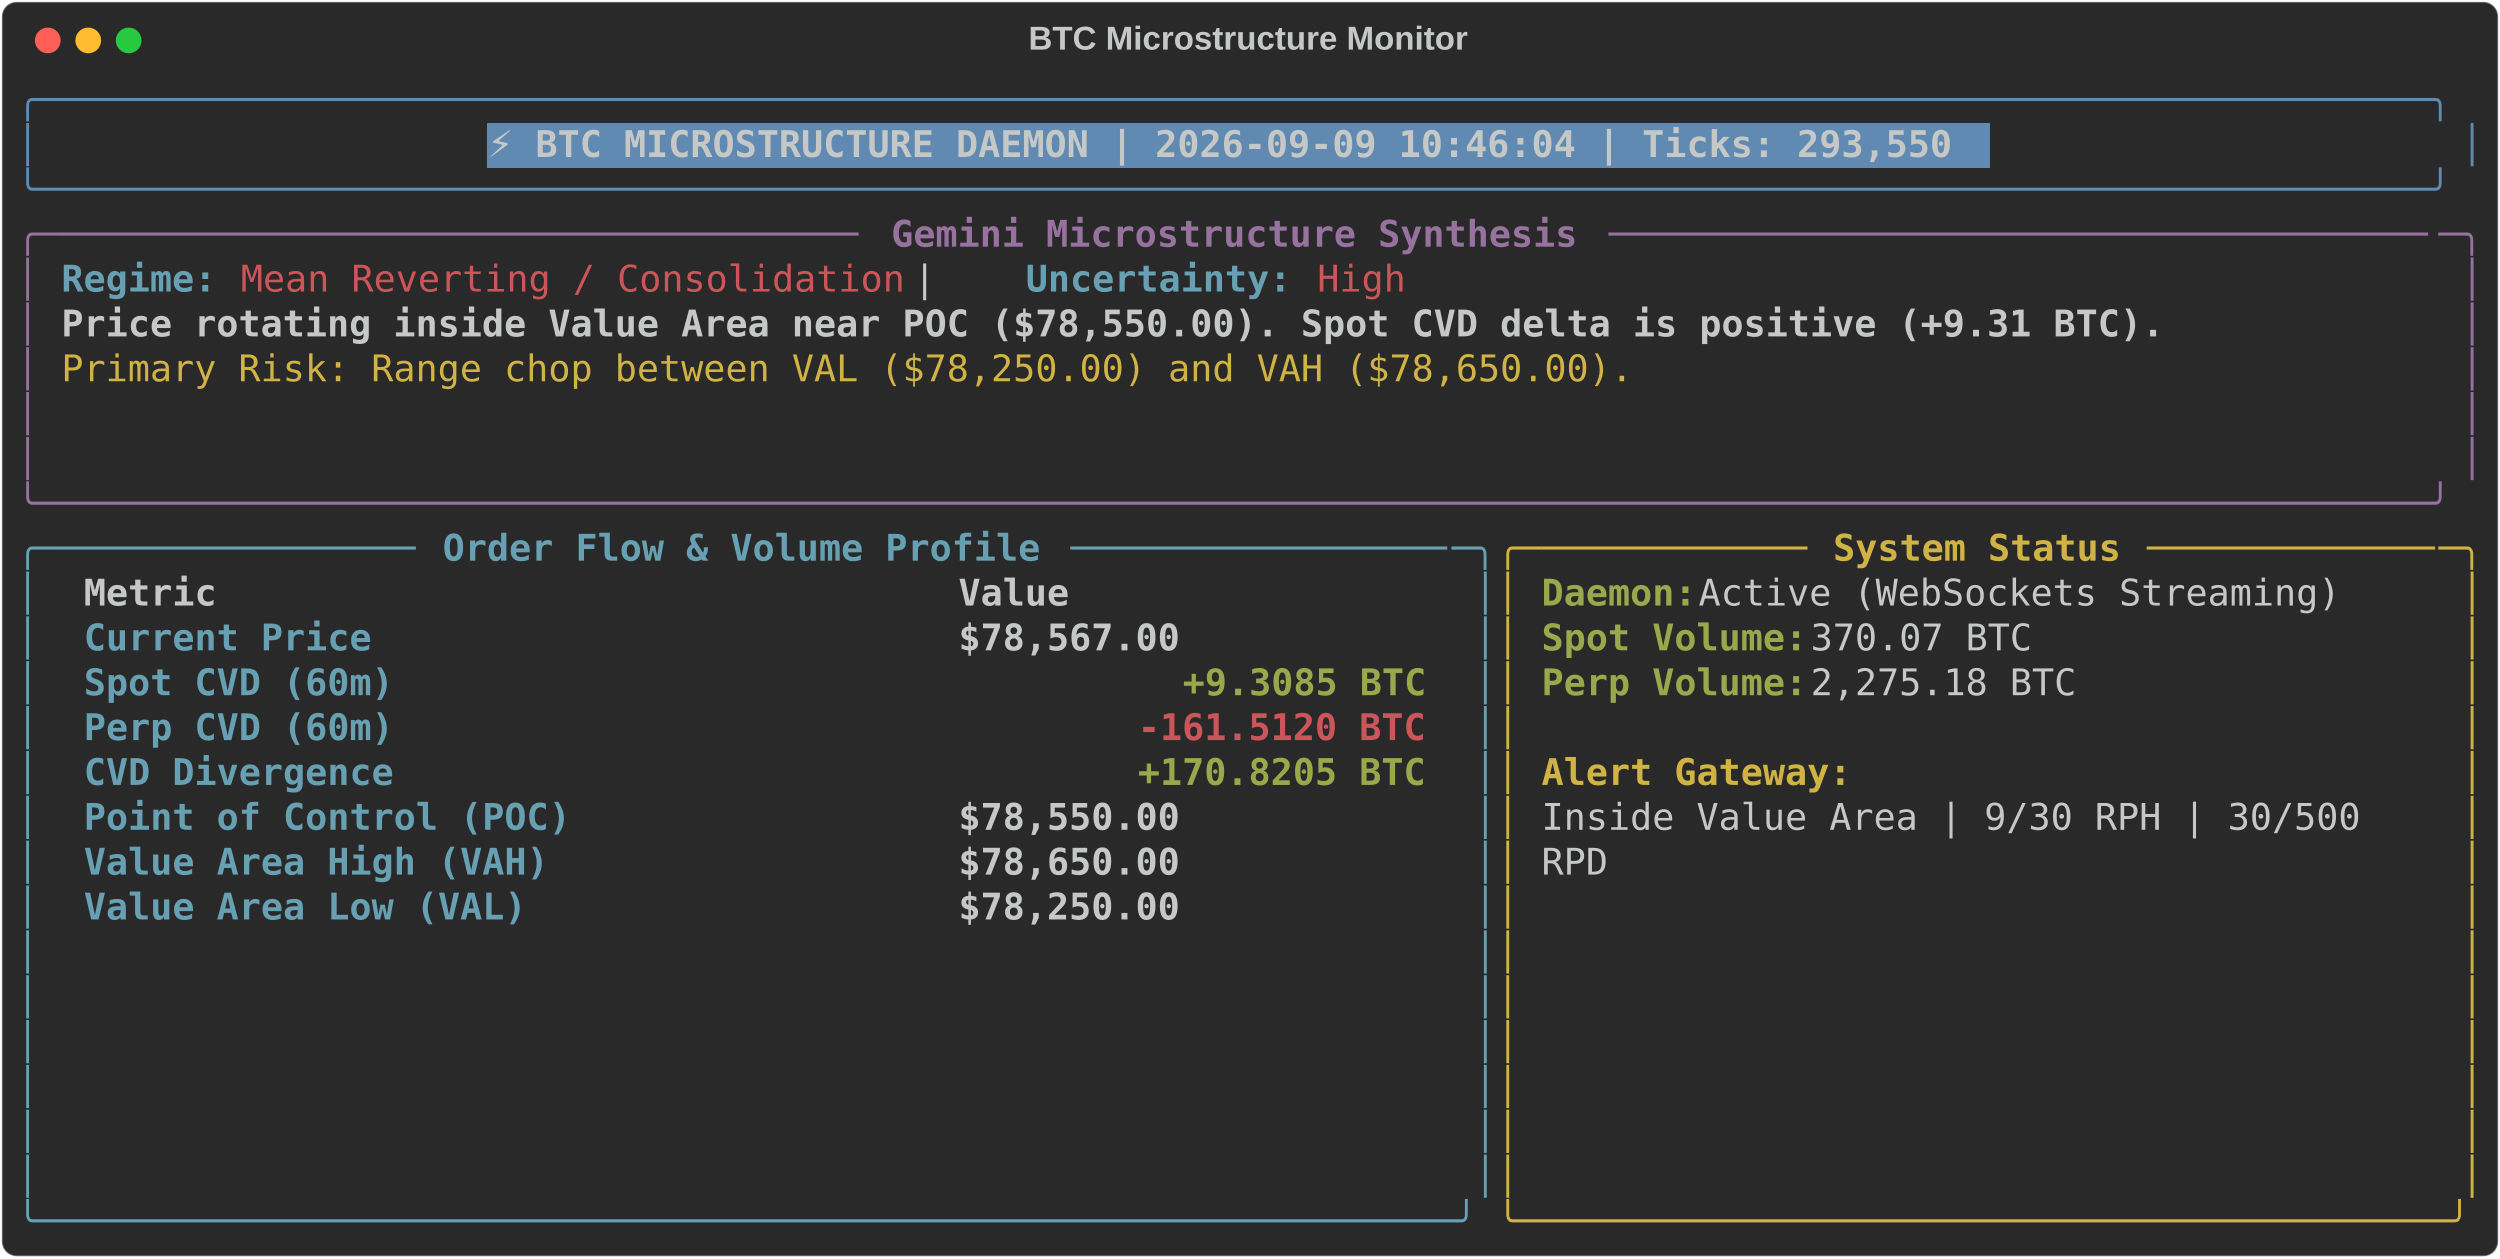
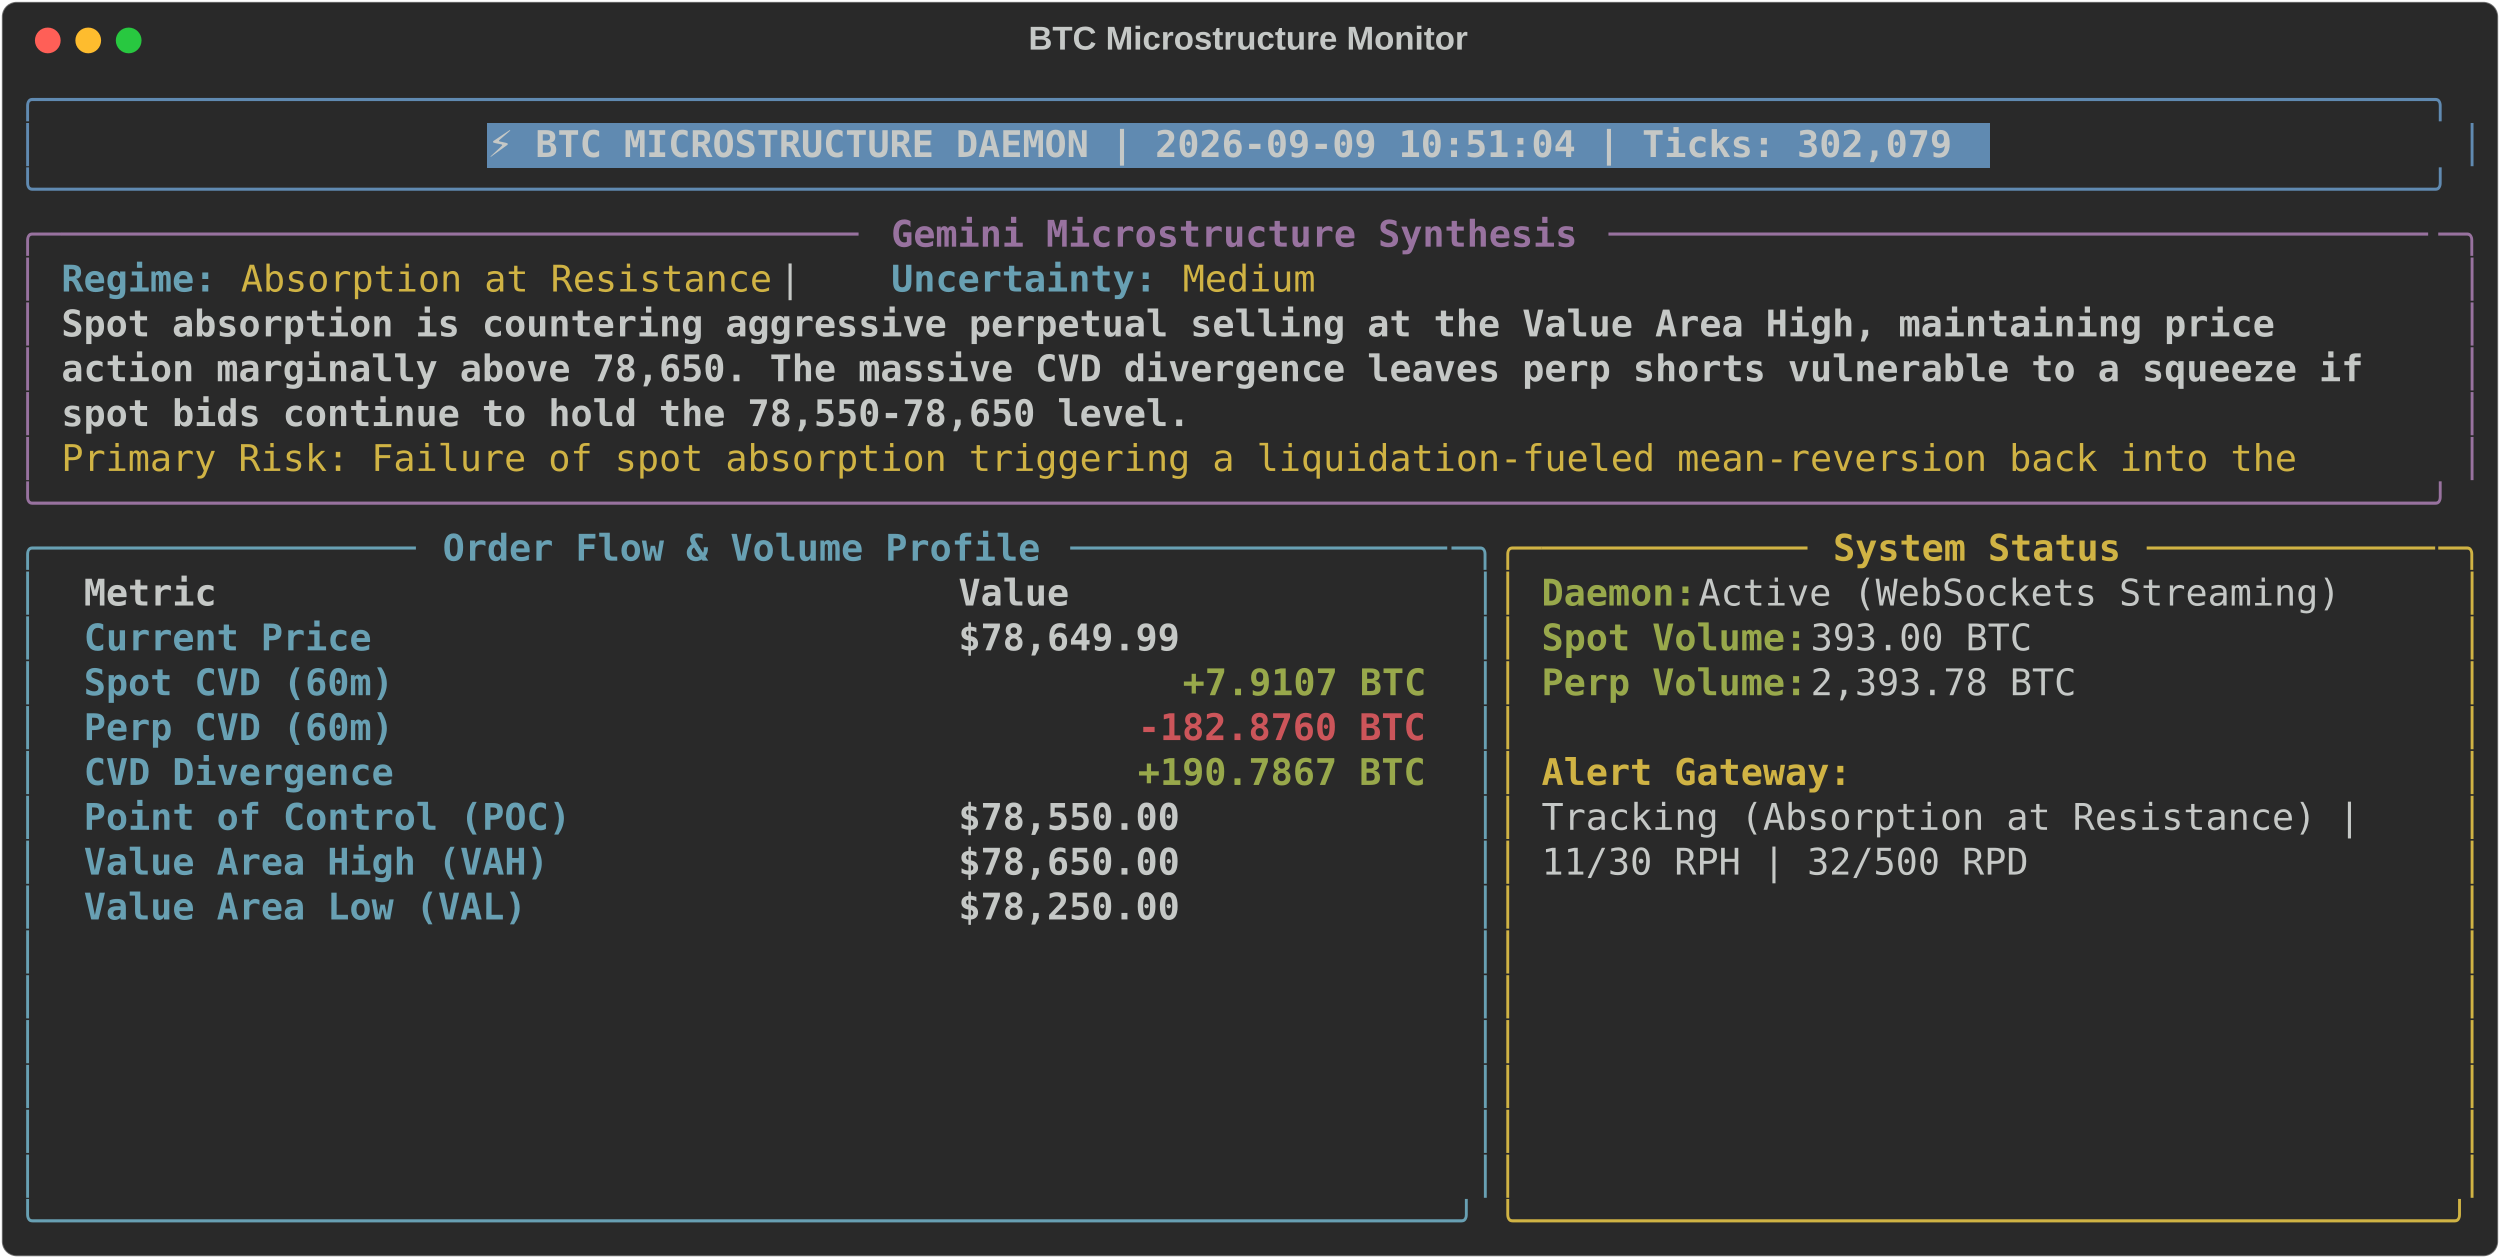
<svg xmlns="http://www.w3.org/2000/svg" class="rich-terminal" viewBox="0 0 1360 684.4">
  <style>

    @font-face {
        font-family: "Fira Code";
        src: local("FiraCode-Regular"),
                url("https://cdnjs.cloudflare.com/ajax/libs/firacode/6.2.0/woff2/FiraCode-Regular.woff2") format("woff2"),
                url("https://cdnjs.cloudflare.com/ajax/libs/firacode/6.2.0/woff/FiraCode-Regular.woff") format("woff");
        font-style: normal;
        font-weight: 400;
    }
    @font-face {
        font-family: "Fira Code";
        src: local("FiraCode-Bold"),
                url("https://cdnjs.cloudflare.com/ajax/libs/firacode/6.2.0/woff2/FiraCode-Bold.woff2") format("woff2"),
                url("https://cdnjs.cloudflare.com/ajax/libs/firacode/6.2.0/woff/FiraCode-Bold.woff") format("woff");
        font-style: bold;
        font-weight: 700;
    }

-     .terminal-1583043591-matrix {
+     .terminal-474400941-matrix {
        font-family: Fira Code, monospace;
        font-size: 20px;
        line-height: 24.4px;
        font-variant-east-asian: full-width;
    }

-     .terminal-1583043591-title {
+     .terminal-474400941-title {
        font-size: 18px;
        font-weight: bold;
        font-family: arial;
    }

-     .terminal-1583043591-r1 { fill: #608ab1 }
- .terminal-1583043591-r2 { fill: #c5c8c6 }
- .terminal-1583043591-r3 { fill: #c5c8c6;font-weight: bold }
- .terminal-1583043591-r4 { fill: #98729f }
- .terminal-1583043591-r5 { fill: #98729f;font-weight: bold }
- .terminal-1583043591-r6 { fill: #68a0b3;font-weight: bold }
- .terminal-1583043591-r7 { fill: #cc555a }
- .terminal-1583043591-r8 { fill: #d0b344 }
- .terminal-1583043591-r9 { fill: #68a0b3 }
- .terminal-1583043591-r10 { fill: #d0b344;font-weight: bold }
- .terminal-1583043591-r11 { fill: #98a84b;font-weight: bold }
- .terminal-1583043591-r12 { fill: #cc555a;font-weight: bold }
+     .terminal-474400941-r1 { fill: #608ab1 }
+ .terminal-474400941-r2 { fill: #c5c8c6 }
+ .terminal-474400941-r3 { fill: #c5c8c6;font-weight: bold }
+ .terminal-474400941-r4 { fill: #98729f }
+ .terminal-474400941-r5 { fill: #98729f;font-weight: bold }
+ .terminal-474400941-r6 { fill: #68a0b3;font-weight: bold }
+ .terminal-474400941-r7 { fill: #d0b344 }
+ .terminal-474400941-r8 { fill: #68a0b3 }
+ .terminal-474400941-r9 { fill: #d0b344;font-weight: bold }
+ .terminal-474400941-r10 { fill: #98a84b;font-weight: bold }
+ .terminal-474400941-r11 { fill: #cc555a;font-weight: bold }
    </style>
  <defs>
-     <clipPath id="terminal-1583043591-clip-terminal">
+     <clipPath id="terminal-474400941-clip-terminal">
      <rect x="0" y="0" width="1341.0" height="633.4" />
    </clipPath>
-     <clipPath id="terminal-1583043591-line-0">
+     <clipPath id="terminal-474400941-line-0">
      <rect x="0" y="1.5" width="1342" height="24.65" />
    </clipPath>
-     <clipPath id="terminal-1583043591-line-1">
+     <clipPath id="terminal-474400941-line-1">
      <rect x="0" y="25.9" width="1342" height="24.65" />
    </clipPath>
-     <clipPath id="terminal-1583043591-line-2">
+     <clipPath id="terminal-474400941-line-2">
      <rect x="0" y="50.3" width="1342" height="24.65" />
    </clipPath>
-     <clipPath id="terminal-1583043591-line-3">
+     <clipPath id="terminal-474400941-line-3">
      <rect x="0" y="74.7" width="1342" height="24.65" />
    </clipPath>
-     <clipPath id="terminal-1583043591-line-4">
+     <clipPath id="terminal-474400941-line-4">
      <rect x="0" y="99.1" width="1342" height="24.65" />
    </clipPath>
-     <clipPath id="terminal-1583043591-line-5">
+     <clipPath id="terminal-474400941-line-5">
      <rect x="0" y="123.5" width="1342" height="24.65" />
    </clipPath>
-     <clipPath id="terminal-1583043591-line-6">
+     <clipPath id="terminal-474400941-line-6">
      <rect x="0" y="147.9" width="1342" height="24.65" />
    </clipPath>
-     <clipPath id="terminal-1583043591-line-7">
+     <clipPath id="terminal-474400941-line-7">
      <rect x="0" y="172.3" width="1342" height="24.65" />
    </clipPath>
-     <clipPath id="terminal-1583043591-line-8">
+     <clipPath id="terminal-474400941-line-8">
      <rect x="0" y="196.7" width="1342" height="24.65" />
    </clipPath>
-     <clipPath id="terminal-1583043591-line-9">
+     <clipPath id="terminal-474400941-line-9">
      <rect x="0" y="221.1" width="1342" height="24.65" />
    </clipPath>
-     <clipPath id="terminal-1583043591-line-10">
+     <clipPath id="terminal-474400941-line-10">
      <rect x="0" y="245.5" width="1342" height="24.65" />
    </clipPath>
-     <clipPath id="terminal-1583043591-line-11">
+     <clipPath id="terminal-474400941-line-11">
      <rect x="0" y="269.9" width="1342" height="24.65" />
    </clipPath>
-     <clipPath id="terminal-1583043591-line-12">
+     <clipPath id="terminal-474400941-line-12">
      <rect x="0" y="294.3" width="1342" height="24.65" />
    </clipPath>
-     <clipPath id="terminal-1583043591-line-13">
+     <clipPath id="terminal-474400941-line-13">
      <rect x="0" y="318.7" width="1342" height="24.65" />
    </clipPath>
-     <clipPath id="terminal-1583043591-line-14">
+     <clipPath id="terminal-474400941-line-14">
      <rect x="0" y="343.1" width="1342" height="24.65" />
    </clipPath>
-     <clipPath id="terminal-1583043591-line-15">
+     <clipPath id="terminal-474400941-line-15">
      <rect x="0" y="367.5" width="1342" height="24.65" />
    </clipPath>
-     <clipPath id="terminal-1583043591-line-16">
+     <clipPath id="terminal-474400941-line-16">
      <rect x="0" y="391.9" width="1342" height="24.65" />
    </clipPath>
-     <clipPath id="terminal-1583043591-line-17">
+     <clipPath id="terminal-474400941-line-17">
      <rect x="0" y="416.3" width="1342" height="24.65" />
    </clipPath>
-     <clipPath id="terminal-1583043591-line-18">
+     <clipPath id="terminal-474400941-line-18">
      <rect x="0" y="440.7" width="1342" height="24.65" />
    </clipPath>
-     <clipPath id="terminal-1583043591-line-19">
+     <clipPath id="terminal-474400941-line-19">
      <rect x="0" y="465.1" width="1342" height="24.65" />
    </clipPath>
-     <clipPath id="terminal-1583043591-line-20">
+     <clipPath id="terminal-474400941-line-20">
      <rect x="0" y="489.5" width="1342" height="24.65" />
    </clipPath>
-     <clipPath id="terminal-1583043591-line-21">
+     <clipPath id="terminal-474400941-line-21">
      <rect x="0" y="513.9" width="1342" height="24.65" />
    </clipPath>
-     <clipPath id="terminal-1583043591-line-22">
+     <clipPath id="terminal-474400941-line-22">
      <rect x="0" y="538.3" width="1342" height="24.65" />
    </clipPath>
-     <clipPath id="terminal-1583043591-line-23">
+     <clipPath id="terminal-474400941-line-23">
      <rect x="0" y="562.7" width="1342" height="24.65" />
    </clipPath>
-     <clipPath id="terminal-1583043591-line-24">
+     <clipPath id="terminal-474400941-line-24">
      <rect x="0" y="587.1" width="1342" height="24.65" />
    </clipPath>
  </defs>
  <rect fill="#292929" stroke="rgba(255,255,255,0.35)" stroke-width="1" x="1" y="1" width="1358" height="682.4" rx="8" />
-   <text class="terminal-1583043591-title" fill="#c5c8c6" text-anchor="middle" x="679" y="27">BTC Microstructure Monitor</text>
+   <text class="terminal-474400941-title" fill="#c5c8c6" text-anchor="middle" x="679" y="27">BTC Microstructure Monitor</text>
  <g transform="translate(26,22)">
    <circle cx="0" cy="0" r="7" fill="#ff5f57" />
    <circle cx="22" cy="0" r="7" fill="#febc2e" />
    <circle cx="44" cy="0" r="7" fill="#28c840" />
  </g>
-   <g transform="translate(9, 41)" clip-path="url(#terminal-1583043591-clip-terminal)">
+   <g transform="translate(9, 41)" clip-path="url(#terminal-474400941-clip-terminal)">
    <rect fill="#608ab1" x="256.2" y="25.9" width="817.4" height="24.65" shape-rendering="crispEdges" />
-     <g class="terminal-1583043591-matrix">
-       <text class="terminal-1583043591-r1" x="0" y="20" textLength="1342" clip-path="url(#terminal-1583043591-line-0)">╭────────────────────────────────────────────────────────────────────────────────────────────────────────────╮</text>
-       <text class="terminal-1583043591-r2" x="1342" y="20" textLength="12.2" clip-path="url(#terminal-1583043591-line-0)">
- </text>
-       <text class="terminal-1583043591-r1" x="0" y="44.4" textLength="12.2" clip-path="url(#terminal-1583043591-line-1)">│</text>
-       <text class="terminal-1583043591-r3" x="256.2" y="44.4" textLength="805.2" clip-path="url(#terminal-1583043591-line-1)">⚡ BTC MICROSTRUCTURE DAEMON | 2026-09-09 10:46:04 | Ticks: 293,550</text>
-       <text class="terminal-1583043591-r1" x="1329.8" y="44.4" textLength="12.2" clip-path="url(#terminal-1583043591-line-1)">│</text>
-       <text class="terminal-1583043591-r2" x="1342" y="44.4" textLength="12.2" clip-path="url(#terminal-1583043591-line-1)">
- </text>
-       <text class="terminal-1583043591-r1" x="0" y="68.8" textLength="1342" clip-path="url(#terminal-1583043591-line-2)">╰────────────────────────────────────────────────────────────────────────────────────────────────────────────╯</text>
-       <text class="terminal-1583043591-r2" x="1342" y="68.8" textLength="12.2" clip-path="url(#terminal-1583043591-line-2)">
- </text>
-       <text class="terminal-1583043591-r4" x="0" y="93.2" textLength="24.4" clip-path="url(#terminal-1583043591-line-3)">╭─</text>
-       <text class="terminal-1583043591-r4" x="24.4" y="93.2" textLength="439.2" clip-path="url(#terminal-1583043591-line-3)">────────────────────────────────────</text>
-       <text class="terminal-1583043591-r5" x="475.8" y="93.2" textLength="378.2" clip-path="url(#terminal-1583043591-line-3)">Gemini Microstructure Synthesis</text>
-       <text class="terminal-1583043591-r4" x="866.2" y="93.2" textLength="451.4" clip-path="url(#terminal-1583043591-line-3)">─────────────────────────────────────</text>
-       <text class="terminal-1583043591-r4" x="1317.6" y="93.2" textLength="24.4" clip-path="url(#terminal-1583043591-line-3)">─╮</text>
-       <text class="terminal-1583043591-r2" x="1342" y="93.2" textLength="12.2" clip-path="url(#terminal-1583043591-line-3)">
- </text>
-       <text class="terminal-1583043591-r4" x="0" y="117.6" textLength="12.2" clip-path="url(#terminal-1583043591-line-4)">│</text>
-       <text class="terminal-1583043591-r6" x="24.4" y="117.6" textLength="85.4" clip-path="url(#terminal-1583043591-line-4)">Regime:</text>
-       <text class="terminal-1583043591-r7" x="122" y="117.6" textLength="366" clip-path="url(#terminal-1583043591-line-4)">Mean Reverting / Consolidation</text>
-       <text class="terminal-1583043591-r2" x="488" y="117.6" textLength="61" clip-path="url(#terminal-1583043591-line-4)">  |  </text>
-       <text class="terminal-1583043591-r6" x="549" y="117.6" textLength="146.4" clip-path="url(#terminal-1583043591-line-4)">Uncertainty:</text>
-       <text class="terminal-1583043591-r7" x="707.6" y="117.6" textLength="48.8" clip-path="url(#terminal-1583043591-line-4)">High</text>
-       <text class="terminal-1583043591-r4" x="1329.8" y="117.6" textLength="12.2" clip-path="url(#terminal-1583043591-line-4)">│</text>
-       <text class="terminal-1583043591-r2" x="1342" y="117.6" textLength="12.2" clip-path="url(#terminal-1583043591-line-4)">
- </text>
-       <text class="terminal-1583043591-r4" x="0" y="142" textLength="12.2" clip-path="url(#terminal-1583043591-line-5)">│</text>
-       <text class="terminal-1583043591-r3" x="24.4" y="142" textLength="1159" clip-path="url(#terminal-1583043591-line-5)">Price rotating inside Value Area near POC ($78,550.00). Spot CVD delta is positive (+9.31 BTC).</text>
-       <text class="terminal-1583043591-r4" x="1329.8" y="142" textLength="12.2" clip-path="url(#terminal-1583043591-line-5)">│</text>
-       <text class="terminal-1583043591-r2" x="1342" y="142" textLength="12.2" clip-path="url(#terminal-1583043591-line-5)">
- </text>
-       <text class="terminal-1583043591-r4" x="0" y="166.4" textLength="12.2" clip-path="url(#terminal-1583043591-line-6)">│</text>
-       <text class="terminal-1583043591-r8" x="24.4" y="166.4" textLength="866.2" clip-path="url(#terminal-1583043591-line-6)">Primary Risk: Range chop between VAL ($78,250.00) and VAH ($78,650.00).</text>
-       <text class="terminal-1583043591-r4" x="1329.8" y="166.4" textLength="12.2" clip-path="url(#terminal-1583043591-line-6)">│</text>
-       <text class="terminal-1583043591-r2" x="1342" y="166.4" textLength="12.2" clip-path="url(#terminal-1583043591-line-6)">
- </text>
-       <text class="terminal-1583043591-r4" x="0" y="190.8" textLength="12.2" clip-path="url(#terminal-1583043591-line-7)">│</text>
-       <text class="terminal-1583043591-r4" x="1329.8" y="190.8" textLength="12.2" clip-path="url(#terminal-1583043591-line-7)">│</text>
-       <text class="terminal-1583043591-r2" x="1342" y="190.8" textLength="12.2" clip-path="url(#terminal-1583043591-line-7)">
- </text>
-       <text class="terminal-1583043591-r4" x="0" y="215.2" textLength="12.2" clip-path="url(#terminal-1583043591-line-8)">│</text>
-       <text class="terminal-1583043591-r4" x="1329.8" y="215.2" textLength="12.2" clip-path="url(#terminal-1583043591-line-8)">│</text>
-       <text class="terminal-1583043591-r2" x="1342" y="215.2" textLength="12.2" clip-path="url(#terminal-1583043591-line-8)">
- </text>
-       <text class="terminal-1583043591-r4" x="0" y="239.6" textLength="1342" clip-path="url(#terminal-1583043591-line-9)">╰────────────────────────────────────────────────────────────────────────────────────────────────────────────╯</text>
-       <text class="terminal-1583043591-r2" x="1342" y="239.6" textLength="12.2" clip-path="url(#terminal-1583043591-line-9)">
- </text>
-       <text class="terminal-1583043591-r9" x="0" y="264" textLength="24.4" clip-path="url(#terminal-1583043591-line-10)">╭─</text>
-       <text class="terminal-1583043591-r9" x="24.4" y="264" textLength="195.2" clip-path="url(#terminal-1583043591-line-10)">────────────────</text>
-       <text class="terminal-1583043591-r6" x="231.8" y="264" textLength="329.4" clip-path="url(#terminal-1583043591-line-10)">Order Flow &amp; Volume Profile</text>
-       <text class="terminal-1583043591-r9" x="573.4" y="264" textLength="207.4" clip-path="url(#terminal-1583043591-line-10)">─────────────────</text>
-       <text class="terminal-1583043591-r9" x="780.8" y="264" textLength="24.4" clip-path="url(#terminal-1583043591-line-10)">─╮</text>
-       <text class="terminal-1583043591-r8" x="805.2" y="264" textLength="24.4" clip-path="url(#terminal-1583043591-line-10)">╭─</text>
-       <text class="terminal-1583043591-r8" x="829.6" y="264" textLength="146.4" clip-path="url(#terminal-1583043591-line-10)">────────────</text>
-       <text class="terminal-1583043591-r10" x="988.2" y="264" textLength="158.6" clip-path="url(#terminal-1583043591-line-10)">System Status</text>
-       <text class="terminal-1583043591-r8" x="1159" y="264" textLength="158.6" clip-path="url(#terminal-1583043591-line-10)">─────────────</text>
-       <text class="terminal-1583043591-r8" x="1317.6" y="264" textLength="24.4" clip-path="url(#terminal-1583043591-line-10)">─╮</text>
-       <text class="terminal-1583043591-r2" x="1342" y="264" textLength="12.2" clip-path="url(#terminal-1583043591-line-10)">
- </text>
-       <text class="terminal-1583043591-r9" x="0" y="288.4" textLength="12.2" clip-path="url(#terminal-1583043591-line-11)">│</text>
-       <text class="terminal-1583043591-r3" x="36.6" y="288.4" textLength="451.4" clip-path="url(#terminal-1583043591-line-11)">Metric                               </text>
-       <text class="terminal-1583043591-r3" x="512.4" y="288.4" textLength="256.2" clip-path="url(#terminal-1583043591-line-11)">                Value</text>
-       <text class="terminal-1583043591-r9" x="793" y="288.4" textLength="12.2" clip-path="url(#terminal-1583043591-line-11)">│</text>
-       <text class="terminal-1583043591-r8" x="805.2" y="288.4" textLength="12.2" clip-path="url(#terminal-1583043591-line-11)">│</text>
-       <text class="terminal-1583043591-r11" x="829.6" y="288.4" textLength="85.4" clip-path="url(#terminal-1583043591-line-11)">Daemon:</text>
-       <text class="terminal-1583043591-r2" x="915" y="288.4" textLength="366" clip-path="url(#terminal-1583043591-line-11)"> Active (WebSockets Streaming)</text>
-       <text class="terminal-1583043591-r8" x="1329.8" y="288.4" textLength="12.2" clip-path="url(#terminal-1583043591-line-11)">│</text>
-       <text class="terminal-1583043591-r2" x="1342" y="288.4" textLength="12.2" clip-path="url(#terminal-1583043591-line-11)">
- </text>
-       <text class="terminal-1583043591-r9" x="0" y="312.8" textLength="12.2" clip-path="url(#terminal-1583043591-line-12)">│</text>
-       <text class="terminal-1583043591-r6" x="36.6" y="312.8" textLength="451.4" clip-path="url(#terminal-1583043591-line-12)">Current Price                        </text>
-       <text class="terminal-1583043591-r3" x="512.4" y="312.8" textLength="256.2" clip-path="url(#terminal-1583043591-line-12)">           $78,567.00</text>
-       <text class="terminal-1583043591-r9" x="793" y="312.8" textLength="12.2" clip-path="url(#terminal-1583043591-line-12)">│</text>
-       <text class="terminal-1583043591-r8" x="805.2" y="312.8" textLength="12.2" clip-path="url(#terminal-1583043591-line-12)">│</text>
-       <text class="terminal-1583043591-r11" x="829.6" y="312.8" textLength="146.4" clip-path="url(#terminal-1583043591-line-12)">Spot Volume:</text>
-       <text class="terminal-1583043591-r2" x="976" y="312.8" textLength="134.2" clip-path="url(#terminal-1583043591-line-12)"> 370.07 BTC</text>
-       <text class="terminal-1583043591-r8" x="1329.8" y="312.8" textLength="12.2" clip-path="url(#terminal-1583043591-line-12)">│</text>
-       <text class="terminal-1583043591-r2" x="1342" y="312.8" textLength="12.2" clip-path="url(#terminal-1583043591-line-12)">
- </text>
-       <text class="terminal-1583043591-r9" x="0" y="337.2" textLength="12.2" clip-path="url(#terminal-1583043591-line-13)">│</text>
-       <text class="terminal-1583043591-r6" x="36.6" y="337.2" textLength="451.4" clip-path="url(#terminal-1583043591-line-13)">Spot CVD (60m)                       </text>
-       <text class="terminal-1583043591-r11" x="634.4" y="337.2" textLength="134.2" clip-path="url(#terminal-1583043591-line-13)">+9.3085 BTC</text>
-       <text class="terminal-1583043591-r9" x="793" y="337.2" textLength="12.2" clip-path="url(#terminal-1583043591-line-13)">│</text>
-       <text class="terminal-1583043591-r8" x="805.2" y="337.2" textLength="12.2" clip-path="url(#terminal-1583043591-line-13)">│</text>
-       <text class="terminal-1583043591-r11" x="829.6" y="337.2" textLength="146.4" clip-path="url(#terminal-1583043591-line-13)">Perp Volume:</text>
-       <text class="terminal-1583043591-r2" x="976" y="337.2" textLength="158.6" clip-path="url(#terminal-1583043591-line-13)"> 2,275.18 BTC</text>
-       <text class="terminal-1583043591-r8" x="1329.8" y="337.2" textLength="12.2" clip-path="url(#terminal-1583043591-line-13)">│</text>
-       <text class="terminal-1583043591-r2" x="1342" y="337.2" textLength="12.2" clip-path="url(#terminal-1583043591-line-13)">
- </text>
-       <text class="terminal-1583043591-r9" x="0" y="361.6" textLength="12.2" clip-path="url(#terminal-1583043591-line-14)">│</text>
-       <text class="terminal-1583043591-r6" x="36.6" y="361.6" textLength="451.4" clip-path="url(#terminal-1583043591-line-14)">Perp CVD (60m)                       </text>
-       <text class="terminal-1583043591-r12" x="610" y="361.6" textLength="158.6" clip-path="url(#terminal-1583043591-line-14)">-161.5120 BTC</text>
-       <text class="terminal-1583043591-r9" x="793" y="361.6" textLength="12.2" clip-path="url(#terminal-1583043591-line-14)">│</text>
-       <text class="terminal-1583043591-r8" x="805.2" y="361.6" textLength="12.2" clip-path="url(#terminal-1583043591-line-14)">│</text>
-       <text class="terminal-1583043591-r8" x="1329.8" y="361.6" textLength="12.2" clip-path="url(#terminal-1583043591-line-14)">│</text>
-       <text class="terminal-1583043591-r2" x="1342" y="361.6" textLength="12.2" clip-path="url(#terminal-1583043591-line-14)">
- </text>
-       <text class="terminal-1583043591-r9" x="0" y="386" textLength="12.2" clip-path="url(#terminal-1583043591-line-15)">│</text>
-       <text class="terminal-1583043591-r6" x="36.6" y="386" textLength="451.4" clip-path="url(#terminal-1583043591-line-15)">CVD Divergence                       </text>
-       <text class="terminal-1583043591-r11" x="610" y="386" textLength="158.6" clip-path="url(#terminal-1583043591-line-15)">+170.8205 BTC</text>
-       <text class="terminal-1583043591-r9" x="793" y="386" textLength="12.2" clip-path="url(#terminal-1583043591-line-15)">│</text>
-       <text class="terminal-1583043591-r8" x="805.2" y="386" textLength="12.2" clip-path="url(#terminal-1583043591-line-15)">│</text>
-       <text class="terminal-1583043591-r10" x="829.6" y="386" textLength="170.8" clip-path="url(#terminal-1583043591-line-15)">Alert Gateway:</text>
-       <text class="terminal-1583043591-r8" x="1329.8" y="386" textLength="12.2" clip-path="url(#terminal-1583043591-line-15)">│</text>
-       <text class="terminal-1583043591-r2" x="1342" y="386" textLength="12.2" clip-path="url(#terminal-1583043591-line-15)">
- </text>
-       <text class="terminal-1583043591-r9" x="0" y="410.4" textLength="12.2" clip-path="url(#terminal-1583043591-line-16)">│</text>
-       <text class="terminal-1583043591-r6" x="36.6" y="410.4" textLength="451.4" clip-path="url(#terminal-1583043591-line-16)">Point of Control (POC)               </text>
-       <text class="terminal-1583043591-r3" x="512.4" y="410.4" textLength="256.2" clip-path="url(#terminal-1583043591-line-16)">           $78,550.00</text>
-       <text class="terminal-1583043591-r9" x="793" y="410.4" textLength="12.2" clip-path="url(#terminal-1583043591-line-16)">│</text>
-       <text class="terminal-1583043591-r8" x="805.2" y="410.4" textLength="12.2" clip-path="url(#terminal-1583043591-line-16)">│</text>
-       <text class="terminal-1583043591-r2" x="829.6" y="410.4" textLength="463.6" clip-path="url(#terminal-1583043591-line-16)">Inside Value Area | 9/30 RPH | 30/500 </text>
-       <text class="terminal-1583043591-r8" x="1329.8" y="410.4" textLength="12.2" clip-path="url(#terminal-1583043591-line-16)">│</text>
-       <text class="terminal-1583043591-r2" x="1342" y="410.4" textLength="12.2" clip-path="url(#terminal-1583043591-line-16)">
- </text>
-       <text class="terminal-1583043591-r9" x="0" y="434.8" textLength="12.2" clip-path="url(#terminal-1583043591-line-17)">│</text>
-       <text class="terminal-1583043591-r6" x="36.6" y="434.8" textLength="451.4" clip-path="url(#terminal-1583043591-line-17)">Value Area High (VAH)                </text>
-       <text class="terminal-1583043591-r3" x="512.4" y="434.8" textLength="256.2" clip-path="url(#terminal-1583043591-line-17)">           $78,650.00</text>
-       <text class="terminal-1583043591-r9" x="793" y="434.8" textLength="12.2" clip-path="url(#terminal-1583043591-line-17)">│</text>
-       <text class="terminal-1583043591-r8" x="805.2" y="434.8" textLength="12.2" clip-path="url(#terminal-1583043591-line-17)">│</text>
-       <text class="terminal-1583043591-r2" x="829.6" y="434.8" textLength="36.6" clip-path="url(#terminal-1583043591-line-17)">RPD</text>
-       <text class="terminal-1583043591-r8" x="1329.8" y="434.8" textLength="12.2" clip-path="url(#terminal-1583043591-line-17)">│</text>
-       <text class="terminal-1583043591-r2" x="1342" y="434.8" textLength="12.2" clip-path="url(#terminal-1583043591-line-17)">
- </text>
-       <text class="terminal-1583043591-r9" x="0" y="459.2" textLength="12.2" clip-path="url(#terminal-1583043591-line-18)">│</text>
-       <text class="terminal-1583043591-r6" x="36.6" y="459.2" textLength="451.4" clip-path="url(#terminal-1583043591-line-18)">Value Area Low (VAL)                 </text>
-       <text class="terminal-1583043591-r3" x="512.4" y="459.2" textLength="256.2" clip-path="url(#terminal-1583043591-line-18)">           $78,250.00</text>
-       <text class="terminal-1583043591-r9" x="793" y="459.2" textLength="12.2" clip-path="url(#terminal-1583043591-line-18)">│</text>
-       <text class="terminal-1583043591-r8" x="805.2" y="459.2" textLength="12.2" clip-path="url(#terminal-1583043591-line-18)">│</text>
-       <text class="terminal-1583043591-r8" x="1329.8" y="459.2" textLength="12.2" clip-path="url(#terminal-1583043591-line-18)">│</text>
-       <text class="terminal-1583043591-r2" x="1342" y="459.2" textLength="12.2" clip-path="url(#terminal-1583043591-line-18)">
- </text>
-       <text class="terminal-1583043591-r9" x="0" y="483.6" textLength="12.2" clip-path="url(#terminal-1583043591-line-19)">│</text>
-       <text class="terminal-1583043591-r9" x="793" y="483.6" textLength="12.2" clip-path="url(#terminal-1583043591-line-19)">│</text>
-       <text class="terminal-1583043591-r8" x="805.2" y="483.6" textLength="12.2" clip-path="url(#terminal-1583043591-line-19)">│</text>
-       <text class="terminal-1583043591-r8" x="1329.8" y="483.6" textLength="12.2" clip-path="url(#terminal-1583043591-line-19)">│</text>
-       <text class="terminal-1583043591-r2" x="1342" y="483.6" textLength="12.2" clip-path="url(#terminal-1583043591-line-19)">
- </text>
-       <text class="terminal-1583043591-r9" x="0" y="508" textLength="12.2" clip-path="url(#terminal-1583043591-line-20)">│</text>
-       <text class="terminal-1583043591-r9" x="793" y="508" textLength="12.2" clip-path="url(#terminal-1583043591-line-20)">│</text>
-       <text class="terminal-1583043591-r8" x="805.2" y="508" textLength="12.2" clip-path="url(#terminal-1583043591-line-20)">│</text>
-       <text class="terminal-1583043591-r8" x="1329.8" y="508" textLength="12.2" clip-path="url(#terminal-1583043591-line-20)">│</text>
-       <text class="terminal-1583043591-r2" x="1342" y="508" textLength="12.2" clip-path="url(#terminal-1583043591-line-20)">
- </text>
-       <text class="terminal-1583043591-r9" x="0" y="532.4" textLength="12.2" clip-path="url(#terminal-1583043591-line-21)">│</text>
-       <text class="terminal-1583043591-r9" x="793" y="532.4" textLength="12.2" clip-path="url(#terminal-1583043591-line-21)">│</text>
-       <text class="terminal-1583043591-r8" x="805.2" y="532.4" textLength="12.2" clip-path="url(#terminal-1583043591-line-21)">│</text>
-       <text class="terminal-1583043591-r8" x="1329.8" y="532.4" textLength="12.2" clip-path="url(#terminal-1583043591-line-21)">│</text>
-       <text class="terminal-1583043591-r2" x="1342" y="532.4" textLength="12.2" clip-path="url(#terminal-1583043591-line-21)">
- </text>
-       <text class="terminal-1583043591-r9" x="0" y="556.8" textLength="12.2" clip-path="url(#terminal-1583043591-line-22)">│</text>
-       <text class="terminal-1583043591-r9" x="793" y="556.8" textLength="12.2" clip-path="url(#terminal-1583043591-line-22)">│</text>
-       <text class="terminal-1583043591-r8" x="805.2" y="556.8" textLength="12.2" clip-path="url(#terminal-1583043591-line-22)">│</text>
-       <text class="terminal-1583043591-r8" x="1329.8" y="556.8" textLength="12.2" clip-path="url(#terminal-1583043591-line-22)">│</text>
-       <text class="terminal-1583043591-r2" x="1342" y="556.8" textLength="12.2" clip-path="url(#terminal-1583043591-line-22)">
- </text>
-       <text class="terminal-1583043591-r9" x="0" y="581.2" textLength="12.2" clip-path="url(#terminal-1583043591-line-23)">│</text>
-       <text class="terminal-1583043591-r9" x="793" y="581.2" textLength="12.2" clip-path="url(#terminal-1583043591-line-23)">│</text>
-       <text class="terminal-1583043591-r8" x="805.2" y="581.2" textLength="12.2" clip-path="url(#terminal-1583043591-line-23)">│</text>
-       <text class="terminal-1583043591-r8" x="1329.8" y="581.2" textLength="12.2" clip-path="url(#terminal-1583043591-line-23)">│</text>
-       <text class="terminal-1583043591-r2" x="1342" y="581.2" textLength="12.2" clip-path="url(#terminal-1583043591-line-23)">
- </text>
-       <text class="terminal-1583043591-r9" x="0" y="605.6" textLength="12.2" clip-path="url(#terminal-1583043591-line-24)">│</text>
-       <text class="terminal-1583043591-r9" x="793" y="605.6" textLength="12.2" clip-path="url(#terminal-1583043591-line-24)">│</text>
-       <text class="terminal-1583043591-r8" x="805.2" y="605.6" textLength="12.2" clip-path="url(#terminal-1583043591-line-24)">│</text>
-       <text class="terminal-1583043591-r8" x="1329.8" y="605.6" textLength="12.2" clip-path="url(#terminal-1583043591-line-24)">│</text>
-       <text class="terminal-1583043591-r2" x="1342" y="605.6" textLength="12.2" clip-path="url(#terminal-1583043591-line-24)">
- </text>
-       <text class="terminal-1583043591-r9" x="0" y="630" textLength="805.2" clip-path="url(#terminal-1583043591-line-25)">╰────────────────────────────────────────────────────────────────╯</text>
-       <text class="terminal-1583043591-r8" x="805.2" y="630" textLength="536.8" clip-path="url(#terminal-1583043591-line-25)">╰──────────────────────────────────────────╯</text>
-       <text class="terminal-1583043591-r2" x="1342" y="630" textLength="12.2" clip-path="url(#terminal-1583043591-line-25)">
+     <g class="terminal-474400941-matrix">
+       <text class="terminal-474400941-r1" x="0" y="20" textLength="1342" clip-path="url(#terminal-474400941-line-0)">╭────────────────────────────────────────────────────────────────────────────────────────────────────────────╮</text>
+       <text class="terminal-474400941-r2" x="1342" y="20" textLength="12.2" clip-path="url(#terminal-474400941-line-0)">
+ </text>
+       <text class="terminal-474400941-r1" x="0" y="44.4" textLength="12.2" clip-path="url(#terminal-474400941-line-1)">│</text>
+       <text class="terminal-474400941-r3" x="256.2" y="44.4" textLength="805.2" clip-path="url(#terminal-474400941-line-1)">⚡ BTC MICROSTRUCTURE DAEMON | 2026-09-09 10:51:04 | Ticks: 302,079</text>
+       <text class="terminal-474400941-r1" x="1329.8" y="44.4" textLength="12.2" clip-path="url(#terminal-474400941-line-1)">│</text>
+       <text class="terminal-474400941-r2" x="1342" y="44.4" textLength="12.2" clip-path="url(#terminal-474400941-line-1)">
+ </text>
+       <text class="terminal-474400941-r1" x="0" y="68.8" textLength="1342" clip-path="url(#terminal-474400941-line-2)">╰────────────────────────────────────────────────────────────────────────────────────────────────────────────╯</text>
+       <text class="terminal-474400941-r2" x="1342" y="68.8" textLength="12.2" clip-path="url(#terminal-474400941-line-2)">
+ </text>
+       <text class="terminal-474400941-r4" x="0" y="93.2" textLength="24.4" clip-path="url(#terminal-474400941-line-3)">╭─</text>
+       <text class="terminal-474400941-r4" x="24.4" y="93.2" textLength="439.2" clip-path="url(#terminal-474400941-line-3)">────────────────────────────────────</text>
+       <text class="terminal-474400941-r5" x="475.8" y="93.2" textLength="378.2" clip-path="url(#terminal-474400941-line-3)">Gemini Microstructure Synthesis</text>
+       <text class="terminal-474400941-r4" x="866.2" y="93.2" textLength="451.4" clip-path="url(#terminal-474400941-line-3)">─────────────────────────────────────</text>
+       <text class="terminal-474400941-r4" x="1317.6" y="93.2" textLength="24.4" clip-path="url(#terminal-474400941-line-3)">─╮</text>
+       <text class="terminal-474400941-r2" x="1342" y="93.2" textLength="12.2" clip-path="url(#terminal-474400941-line-3)">
+ </text>
+       <text class="terminal-474400941-r4" x="0" y="117.6" textLength="12.2" clip-path="url(#terminal-474400941-line-4)">│</text>
+       <text class="terminal-474400941-r6" x="24.4" y="117.6" textLength="85.4" clip-path="url(#terminal-474400941-line-4)">Regime:</text>
+       <text class="terminal-474400941-r7" x="122" y="117.6" textLength="292.8" clip-path="url(#terminal-474400941-line-4)">Absorption at Resistance</text>
+       <text class="terminal-474400941-r2" x="414.8" y="117.6" textLength="61" clip-path="url(#terminal-474400941-line-4)">  |  </text>
+       <text class="terminal-474400941-r6" x="475.8" y="117.6" textLength="146.4" clip-path="url(#terminal-474400941-line-4)">Uncertainty:</text>
+       <text class="terminal-474400941-r7" x="634.4" y="117.6" textLength="73.2" clip-path="url(#terminal-474400941-line-4)">Medium</text>
+       <text class="terminal-474400941-r4" x="1329.8" y="117.6" textLength="12.2" clip-path="url(#terminal-474400941-line-4)">│</text>
+       <text class="terminal-474400941-r2" x="1342" y="117.6" textLength="12.2" clip-path="url(#terminal-474400941-line-4)">
+ </text>
+       <text class="terminal-474400941-r4" x="0" y="142" textLength="12.2" clip-path="url(#terminal-474400941-line-5)">│</text>
+       <text class="terminal-474400941-r3" x="24.4" y="142" textLength="1232.2" clip-path="url(#terminal-474400941-line-5)">Spot absorption is countering aggressive perpetual selling at the Value Area High, maintaining price </text>
+       <text class="terminal-474400941-r4" x="1329.8" y="142" textLength="12.2" clip-path="url(#terminal-474400941-line-5)">│</text>
+       <text class="terminal-474400941-r2" x="1342" y="142" textLength="12.2" clip-path="url(#terminal-474400941-line-5)">
+ </text>
+       <text class="terminal-474400941-r4" x="0" y="166.4" textLength="12.2" clip-path="url(#terminal-474400941-line-6)">│</text>
+       <text class="terminal-474400941-r3" x="24.4" y="166.4" textLength="1281" clip-path="url(#terminal-474400941-line-6)">action marginally above 78,650. The massive CVD divergence leaves perp shorts vulnerable to a squeeze if </text>
+       <text class="terminal-474400941-r4" x="1329.8" y="166.4" textLength="12.2" clip-path="url(#terminal-474400941-line-6)">│</text>
+       <text class="terminal-474400941-r2" x="1342" y="166.4" textLength="12.2" clip-path="url(#terminal-474400941-line-6)">
+ </text>
+       <text class="terminal-474400941-r4" x="0" y="190.8" textLength="12.2" clip-path="url(#terminal-474400941-line-7)">│</text>
+       <text class="terminal-474400941-r3" x="24.4" y="190.8" textLength="622.2" clip-path="url(#terminal-474400941-line-7)">spot bids continue to hold the 78,550-78,650 level.</text>
+       <text class="terminal-474400941-r4" x="1329.8" y="190.8" textLength="12.2" clip-path="url(#terminal-474400941-line-7)">│</text>
+       <text class="terminal-474400941-r2" x="1342" y="190.8" textLength="12.2" clip-path="url(#terminal-474400941-line-7)">
+ </text>
+       <text class="terminal-474400941-r4" x="0" y="215.2" textLength="12.2" clip-path="url(#terminal-474400941-line-8)">│</text>
+       <text class="terminal-474400941-r7" x="24.4" y="215.2" textLength="1244.4" clip-path="url(#terminal-474400941-line-8)">Primary Risk: Failure of spot absorption triggering a liquidation-fueled mean-reversion back into the </text>
+       <text class="terminal-474400941-r4" x="1329.8" y="215.2" textLength="12.2" clip-path="url(#terminal-474400941-line-8)">│</text>
+       <text class="terminal-474400941-r2" x="1342" y="215.2" textLength="12.2" clip-path="url(#terminal-474400941-line-8)">
+ </text>
+       <text class="terminal-474400941-r4" x="0" y="239.6" textLength="1342" clip-path="url(#terminal-474400941-line-9)">╰────────────────────────────────────────────────────────────────────────────────────────────────────────────╯</text>
+       <text class="terminal-474400941-r2" x="1342" y="239.6" textLength="12.2" clip-path="url(#terminal-474400941-line-9)">
+ </text>
+       <text class="terminal-474400941-r8" x="0" y="264" textLength="24.4" clip-path="url(#terminal-474400941-line-10)">╭─</text>
+       <text class="terminal-474400941-r8" x="24.4" y="264" textLength="195.2" clip-path="url(#terminal-474400941-line-10)">────────────────</text>
+       <text class="terminal-474400941-r6" x="231.8" y="264" textLength="329.4" clip-path="url(#terminal-474400941-line-10)">Order Flow &amp; Volume Profile</text>
+       <text class="terminal-474400941-r8" x="573.4" y="264" textLength="207.4" clip-path="url(#terminal-474400941-line-10)">─────────────────</text>
+       <text class="terminal-474400941-r8" x="780.8" y="264" textLength="24.4" clip-path="url(#terminal-474400941-line-10)">─╮</text>
+       <text class="terminal-474400941-r7" x="805.2" y="264" textLength="24.4" clip-path="url(#terminal-474400941-line-10)">╭─</text>
+       <text class="terminal-474400941-r7" x="829.6" y="264" textLength="146.4" clip-path="url(#terminal-474400941-line-10)">────────────</text>
+       <text class="terminal-474400941-r9" x="988.2" y="264" textLength="158.6" clip-path="url(#terminal-474400941-line-10)">System Status</text>
+       <text class="terminal-474400941-r7" x="1159" y="264" textLength="158.6" clip-path="url(#terminal-474400941-line-10)">─────────────</text>
+       <text class="terminal-474400941-r7" x="1317.6" y="264" textLength="24.4" clip-path="url(#terminal-474400941-line-10)">─╮</text>
+       <text class="terminal-474400941-r2" x="1342" y="264" textLength="12.2" clip-path="url(#terminal-474400941-line-10)">
+ </text>
+       <text class="terminal-474400941-r8" x="0" y="288.4" textLength="12.2" clip-path="url(#terminal-474400941-line-11)">│</text>
+       <text class="terminal-474400941-r3" x="36.6" y="288.4" textLength="451.4" clip-path="url(#terminal-474400941-line-11)">Metric                               </text>
+       <text class="terminal-474400941-r3" x="512.4" y="288.4" textLength="256.2" clip-path="url(#terminal-474400941-line-11)">                Value</text>
+       <text class="terminal-474400941-r8" x="793" y="288.4" textLength="12.2" clip-path="url(#terminal-474400941-line-11)">│</text>
+       <text class="terminal-474400941-r7" x="805.2" y="288.4" textLength="12.2" clip-path="url(#terminal-474400941-line-11)">│</text>
+       <text class="terminal-474400941-r10" x="829.6" y="288.4" textLength="85.4" clip-path="url(#terminal-474400941-line-11)">Daemon:</text>
+       <text class="terminal-474400941-r2" x="915" y="288.4" textLength="366" clip-path="url(#terminal-474400941-line-11)"> Active (WebSockets Streaming)</text>
+       <text class="terminal-474400941-r7" x="1329.8" y="288.4" textLength="12.2" clip-path="url(#terminal-474400941-line-11)">│</text>
+       <text class="terminal-474400941-r2" x="1342" y="288.4" textLength="12.2" clip-path="url(#terminal-474400941-line-11)">
+ </text>
+       <text class="terminal-474400941-r8" x="0" y="312.8" textLength="12.2" clip-path="url(#terminal-474400941-line-12)">│</text>
+       <text class="terminal-474400941-r6" x="36.6" y="312.8" textLength="451.4" clip-path="url(#terminal-474400941-line-12)">Current Price                        </text>
+       <text class="terminal-474400941-r3" x="512.4" y="312.8" textLength="256.2" clip-path="url(#terminal-474400941-line-12)">           $78,649.99</text>
+       <text class="terminal-474400941-r8" x="793" y="312.8" textLength="12.2" clip-path="url(#terminal-474400941-line-12)">│</text>
+       <text class="terminal-474400941-r7" x="805.2" y="312.8" textLength="12.2" clip-path="url(#terminal-474400941-line-12)">│</text>
+       <text class="terminal-474400941-r10" x="829.6" y="312.8" textLength="146.4" clip-path="url(#terminal-474400941-line-12)">Spot Volume:</text>
+       <text class="terminal-474400941-r2" x="976" y="312.8" textLength="134.2" clip-path="url(#terminal-474400941-line-12)"> 393.00 BTC</text>
+       <text class="terminal-474400941-r7" x="1329.8" y="312.8" textLength="12.2" clip-path="url(#terminal-474400941-line-12)">│</text>
+       <text class="terminal-474400941-r2" x="1342" y="312.8" textLength="12.2" clip-path="url(#terminal-474400941-line-12)">
+ </text>
+       <text class="terminal-474400941-r8" x="0" y="337.2" textLength="12.2" clip-path="url(#terminal-474400941-line-13)">│</text>
+       <text class="terminal-474400941-r6" x="36.6" y="337.2" textLength="451.4" clip-path="url(#terminal-474400941-line-13)">Spot CVD (60m)                       </text>
+       <text class="terminal-474400941-r10" x="634.4" y="337.2" textLength="134.2" clip-path="url(#terminal-474400941-line-13)">+7.9107 BTC</text>
+       <text class="terminal-474400941-r8" x="793" y="337.2" textLength="12.2" clip-path="url(#terminal-474400941-line-13)">│</text>
+       <text class="terminal-474400941-r7" x="805.2" y="337.2" textLength="12.2" clip-path="url(#terminal-474400941-line-13)">│</text>
+       <text class="terminal-474400941-r10" x="829.6" y="337.2" textLength="146.4" clip-path="url(#terminal-474400941-line-13)">Perp Volume:</text>
+       <text class="terminal-474400941-r2" x="976" y="337.2" textLength="158.6" clip-path="url(#terminal-474400941-line-13)"> 2,393.78 BTC</text>
+       <text class="terminal-474400941-r7" x="1329.8" y="337.2" textLength="12.2" clip-path="url(#terminal-474400941-line-13)">│</text>
+       <text class="terminal-474400941-r2" x="1342" y="337.2" textLength="12.2" clip-path="url(#terminal-474400941-line-13)">
+ </text>
+       <text class="terminal-474400941-r8" x="0" y="361.6" textLength="12.2" clip-path="url(#terminal-474400941-line-14)">│</text>
+       <text class="terminal-474400941-r6" x="36.6" y="361.6" textLength="451.4" clip-path="url(#terminal-474400941-line-14)">Perp CVD (60m)                       </text>
+       <text class="terminal-474400941-r11" x="610" y="361.6" textLength="158.6" clip-path="url(#terminal-474400941-line-14)">-182.8760 BTC</text>
+       <text class="terminal-474400941-r8" x="793" y="361.6" textLength="12.2" clip-path="url(#terminal-474400941-line-14)">│</text>
+       <text class="terminal-474400941-r7" x="805.2" y="361.6" textLength="12.2" clip-path="url(#terminal-474400941-line-14)">│</text>
+       <text class="terminal-474400941-r7" x="1329.8" y="361.6" textLength="12.2" clip-path="url(#terminal-474400941-line-14)">│</text>
+       <text class="terminal-474400941-r2" x="1342" y="361.6" textLength="12.2" clip-path="url(#terminal-474400941-line-14)">
+ </text>
+       <text class="terminal-474400941-r8" x="0" y="386" textLength="12.2" clip-path="url(#terminal-474400941-line-15)">│</text>
+       <text class="terminal-474400941-r6" x="36.6" y="386" textLength="451.4" clip-path="url(#terminal-474400941-line-15)">CVD Divergence                       </text>
+       <text class="terminal-474400941-r10" x="610" y="386" textLength="158.6" clip-path="url(#terminal-474400941-line-15)">+190.7867 BTC</text>
+       <text class="terminal-474400941-r8" x="793" y="386" textLength="12.2" clip-path="url(#terminal-474400941-line-15)">│</text>
+       <text class="terminal-474400941-r7" x="805.2" y="386" textLength="12.2" clip-path="url(#terminal-474400941-line-15)">│</text>
+       <text class="terminal-474400941-r9" x="829.6" y="386" textLength="170.8" clip-path="url(#terminal-474400941-line-15)">Alert Gateway:</text>
+       <text class="terminal-474400941-r7" x="1329.8" y="386" textLength="12.2" clip-path="url(#terminal-474400941-line-15)">│</text>
+       <text class="terminal-474400941-r2" x="1342" y="386" textLength="12.2" clip-path="url(#terminal-474400941-line-15)">
+ </text>
+       <text class="terminal-474400941-r8" x="0" y="410.4" textLength="12.2" clip-path="url(#terminal-474400941-line-16)">│</text>
+       <text class="terminal-474400941-r6" x="36.6" y="410.4" textLength="451.4" clip-path="url(#terminal-474400941-line-16)">Point of Control (POC)               </text>
+       <text class="terminal-474400941-r3" x="512.4" y="410.4" textLength="256.2" clip-path="url(#terminal-474400941-line-16)">           $78,550.00</text>
+       <text class="terminal-474400941-r8" x="793" y="410.4" textLength="12.2" clip-path="url(#terminal-474400941-line-16)">│</text>
+       <text class="terminal-474400941-r7" x="805.2" y="410.4" textLength="12.2" clip-path="url(#terminal-474400941-line-16)">│</text>
+       <text class="terminal-474400941-r2" x="829.6" y="410.4" textLength="463.6" clip-path="url(#terminal-474400941-line-16)">Tracking (Absorption at Resistance) | </text>
+       <text class="terminal-474400941-r7" x="1329.8" y="410.4" textLength="12.2" clip-path="url(#terminal-474400941-line-16)">│</text>
+       <text class="terminal-474400941-r2" x="1342" y="410.4" textLength="12.2" clip-path="url(#terminal-474400941-line-16)">
+ </text>
+       <text class="terminal-474400941-r8" x="0" y="434.8" textLength="12.2" clip-path="url(#terminal-474400941-line-17)">│</text>
+       <text class="terminal-474400941-r6" x="36.6" y="434.8" textLength="451.4" clip-path="url(#terminal-474400941-line-17)">Value Area High (VAH)                </text>
+       <text class="terminal-474400941-r3" x="512.4" y="434.8" textLength="256.2" clip-path="url(#terminal-474400941-line-17)">           $78,650.00</text>
+       <text class="terminal-474400941-r8" x="793" y="434.8" textLength="12.2" clip-path="url(#terminal-474400941-line-17)">│</text>
+       <text class="terminal-474400941-r7" x="805.2" y="434.8" textLength="12.2" clip-path="url(#terminal-474400941-line-17)">│</text>
+       <text class="terminal-474400941-r2" x="829.6" y="434.8" textLength="268.4" clip-path="url(#terminal-474400941-line-17)">11/30 RPH | 32/500 RPD</text>
+       <text class="terminal-474400941-r7" x="1329.8" y="434.8" textLength="12.2" clip-path="url(#terminal-474400941-line-17)">│</text>
+       <text class="terminal-474400941-r2" x="1342" y="434.8" textLength="12.2" clip-path="url(#terminal-474400941-line-17)">
+ </text>
+       <text class="terminal-474400941-r8" x="0" y="459.2" textLength="12.2" clip-path="url(#terminal-474400941-line-18)">│</text>
+       <text class="terminal-474400941-r6" x="36.6" y="459.2" textLength="451.4" clip-path="url(#terminal-474400941-line-18)">Value Area Low (VAL)                 </text>
+       <text class="terminal-474400941-r3" x="512.4" y="459.2" textLength="256.2" clip-path="url(#terminal-474400941-line-18)">           $78,250.00</text>
+       <text class="terminal-474400941-r8" x="793" y="459.2" textLength="12.2" clip-path="url(#terminal-474400941-line-18)">│</text>
+       <text class="terminal-474400941-r7" x="805.2" y="459.2" textLength="12.2" clip-path="url(#terminal-474400941-line-18)">│</text>
+       <text class="terminal-474400941-r7" x="1329.8" y="459.2" textLength="12.2" clip-path="url(#terminal-474400941-line-18)">│</text>
+       <text class="terminal-474400941-r2" x="1342" y="459.2" textLength="12.2" clip-path="url(#terminal-474400941-line-18)">
+ </text>
+       <text class="terminal-474400941-r8" x="0" y="483.6" textLength="12.2" clip-path="url(#terminal-474400941-line-19)">│</text>
+       <text class="terminal-474400941-r8" x="793" y="483.6" textLength="12.2" clip-path="url(#terminal-474400941-line-19)">│</text>
+       <text class="terminal-474400941-r7" x="805.2" y="483.6" textLength="12.2" clip-path="url(#terminal-474400941-line-19)">│</text>
+       <text class="terminal-474400941-r7" x="1329.8" y="483.6" textLength="12.2" clip-path="url(#terminal-474400941-line-19)">│</text>
+       <text class="terminal-474400941-r2" x="1342" y="483.6" textLength="12.2" clip-path="url(#terminal-474400941-line-19)">
+ </text>
+       <text class="terminal-474400941-r8" x="0" y="508" textLength="12.2" clip-path="url(#terminal-474400941-line-20)">│</text>
+       <text class="terminal-474400941-r8" x="793" y="508" textLength="12.2" clip-path="url(#terminal-474400941-line-20)">│</text>
+       <text class="terminal-474400941-r7" x="805.2" y="508" textLength="12.2" clip-path="url(#terminal-474400941-line-20)">│</text>
+       <text class="terminal-474400941-r7" x="1329.8" y="508" textLength="12.2" clip-path="url(#terminal-474400941-line-20)">│</text>
+       <text class="terminal-474400941-r2" x="1342" y="508" textLength="12.2" clip-path="url(#terminal-474400941-line-20)">
+ </text>
+       <text class="terminal-474400941-r8" x="0" y="532.4" textLength="12.2" clip-path="url(#terminal-474400941-line-21)">│</text>
+       <text class="terminal-474400941-r8" x="793" y="532.4" textLength="12.2" clip-path="url(#terminal-474400941-line-21)">│</text>
+       <text class="terminal-474400941-r7" x="805.2" y="532.4" textLength="12.2" clip-path="url(#terminal-474400941-line-21)">│</text>
+       <text class="terminal-474400941-r7" x="1329.8" y="532.4" textLength="12.2" clip-path="url(#terminal-474400941-line-21)">│</text>
+       <text class="terminal-474400941-r2" x="1342" y="532.4" textLength="12.2" clip-path="url(#terminal-474400941-line-21)">
+ </text>
+       <text class="terminal-474400941-r8" x="0" y="556.8" textLength="12.2" clip-path="url(#terminal-474400941-line-22)">│</text>
+       <text class="terminal-474400941-r8" x="793" y="556.8" textLength="12.2" clip-path="url(#terminal-474400941-line-22)">│</text>
+       <text class="terminal-474400941-r7" x="805.2" y="556.8" textLength="12.2" clip-path="url(#terminal-474400941-line-22)">│</text>
+       <text class="terminal-474400941-r7" x="1329.8" y="556.8" textLength="12.2" clip-path="url(#terminal-474400941-line-22)">│</text>
+       <text class="terminal-474400941-r2" x="1342" y="556.8" textLength="12.2" clip-path="url(#terminal-474400941-line-22)">
+ </text>
+       <text class="terminal-474400941-r8" x="0" y="581.2" textLength="12.2" clip-path="url(#terminal-474400941-line-23)">│</text>
+       <text class="terminal-474400941-r8" x="793" y="581.2" textLength="12.2" clip-path="url(#terminal-474400941-line-23)">│</text>
+       <text class="terminal-474400941-r7" x="805.2" y="581.2" textLength="12.2" clip-path="url(#terminal-474400941-line-23)">│</text>
+       <text class="terminal-474400941-r7" x="1329.8" y="581.2" textLength="12.2" clip-path="url(#terminal-474400941-line-23)">│</text>
+       <text class="terminal-474400941-r2" x="1342" y="581.2" textLength="12.2" clip-path="url(#terminal-474400941-line-23)">
+ </text>
+       <text class="terminal-474400941-r8" x="0" y="605.6" textLength="12.2" clip-path="url(#terminal-474400941-line-24)">│</text>
+       <text class="terminal-474400941-r8" x="793" y="605.6" textLength="12.2" clip-path="url(#terminal-474400941-line-24)">│</text>
+       <text class="terminal-474400941-r7" x="805.2" y="605.6" textLength="12.2" clip-path="url(#terminal-474400941-line-24)">│</text>
+       <text class="terminal-474400941-r7" x="1329.8" y="605.6" textLength="12.2" clip-path="url(#terminal-474400941-line-24)">│</text>
+       <text class="terminal-474400941-r2" x="1342" y="605.6" textLength="12.2" clip-path="url(#terminal-474400941-line-24)">
+ </text>
+       <text class="terminal-474400941-r8" x="0" y="630" textLength="805.2" clip-path="url(#terminal-474400941-line-25)">╰────────────────────────────────────────────────────────────────╯</text>
+       <text class="terminal-474400941-r7" x="805.2" y="630" textLength="536.8" clip-path="url(#terminal-474400941-line-25)">╰──────────────────────────────────────────╯</text>
+       <text class="terminal-474400941-r2" x="1342" y="630" textLength="12.2" clip-path="url(#terminal-474400941-line-25)">
</text>
    </g>
  </g>
</svg>
